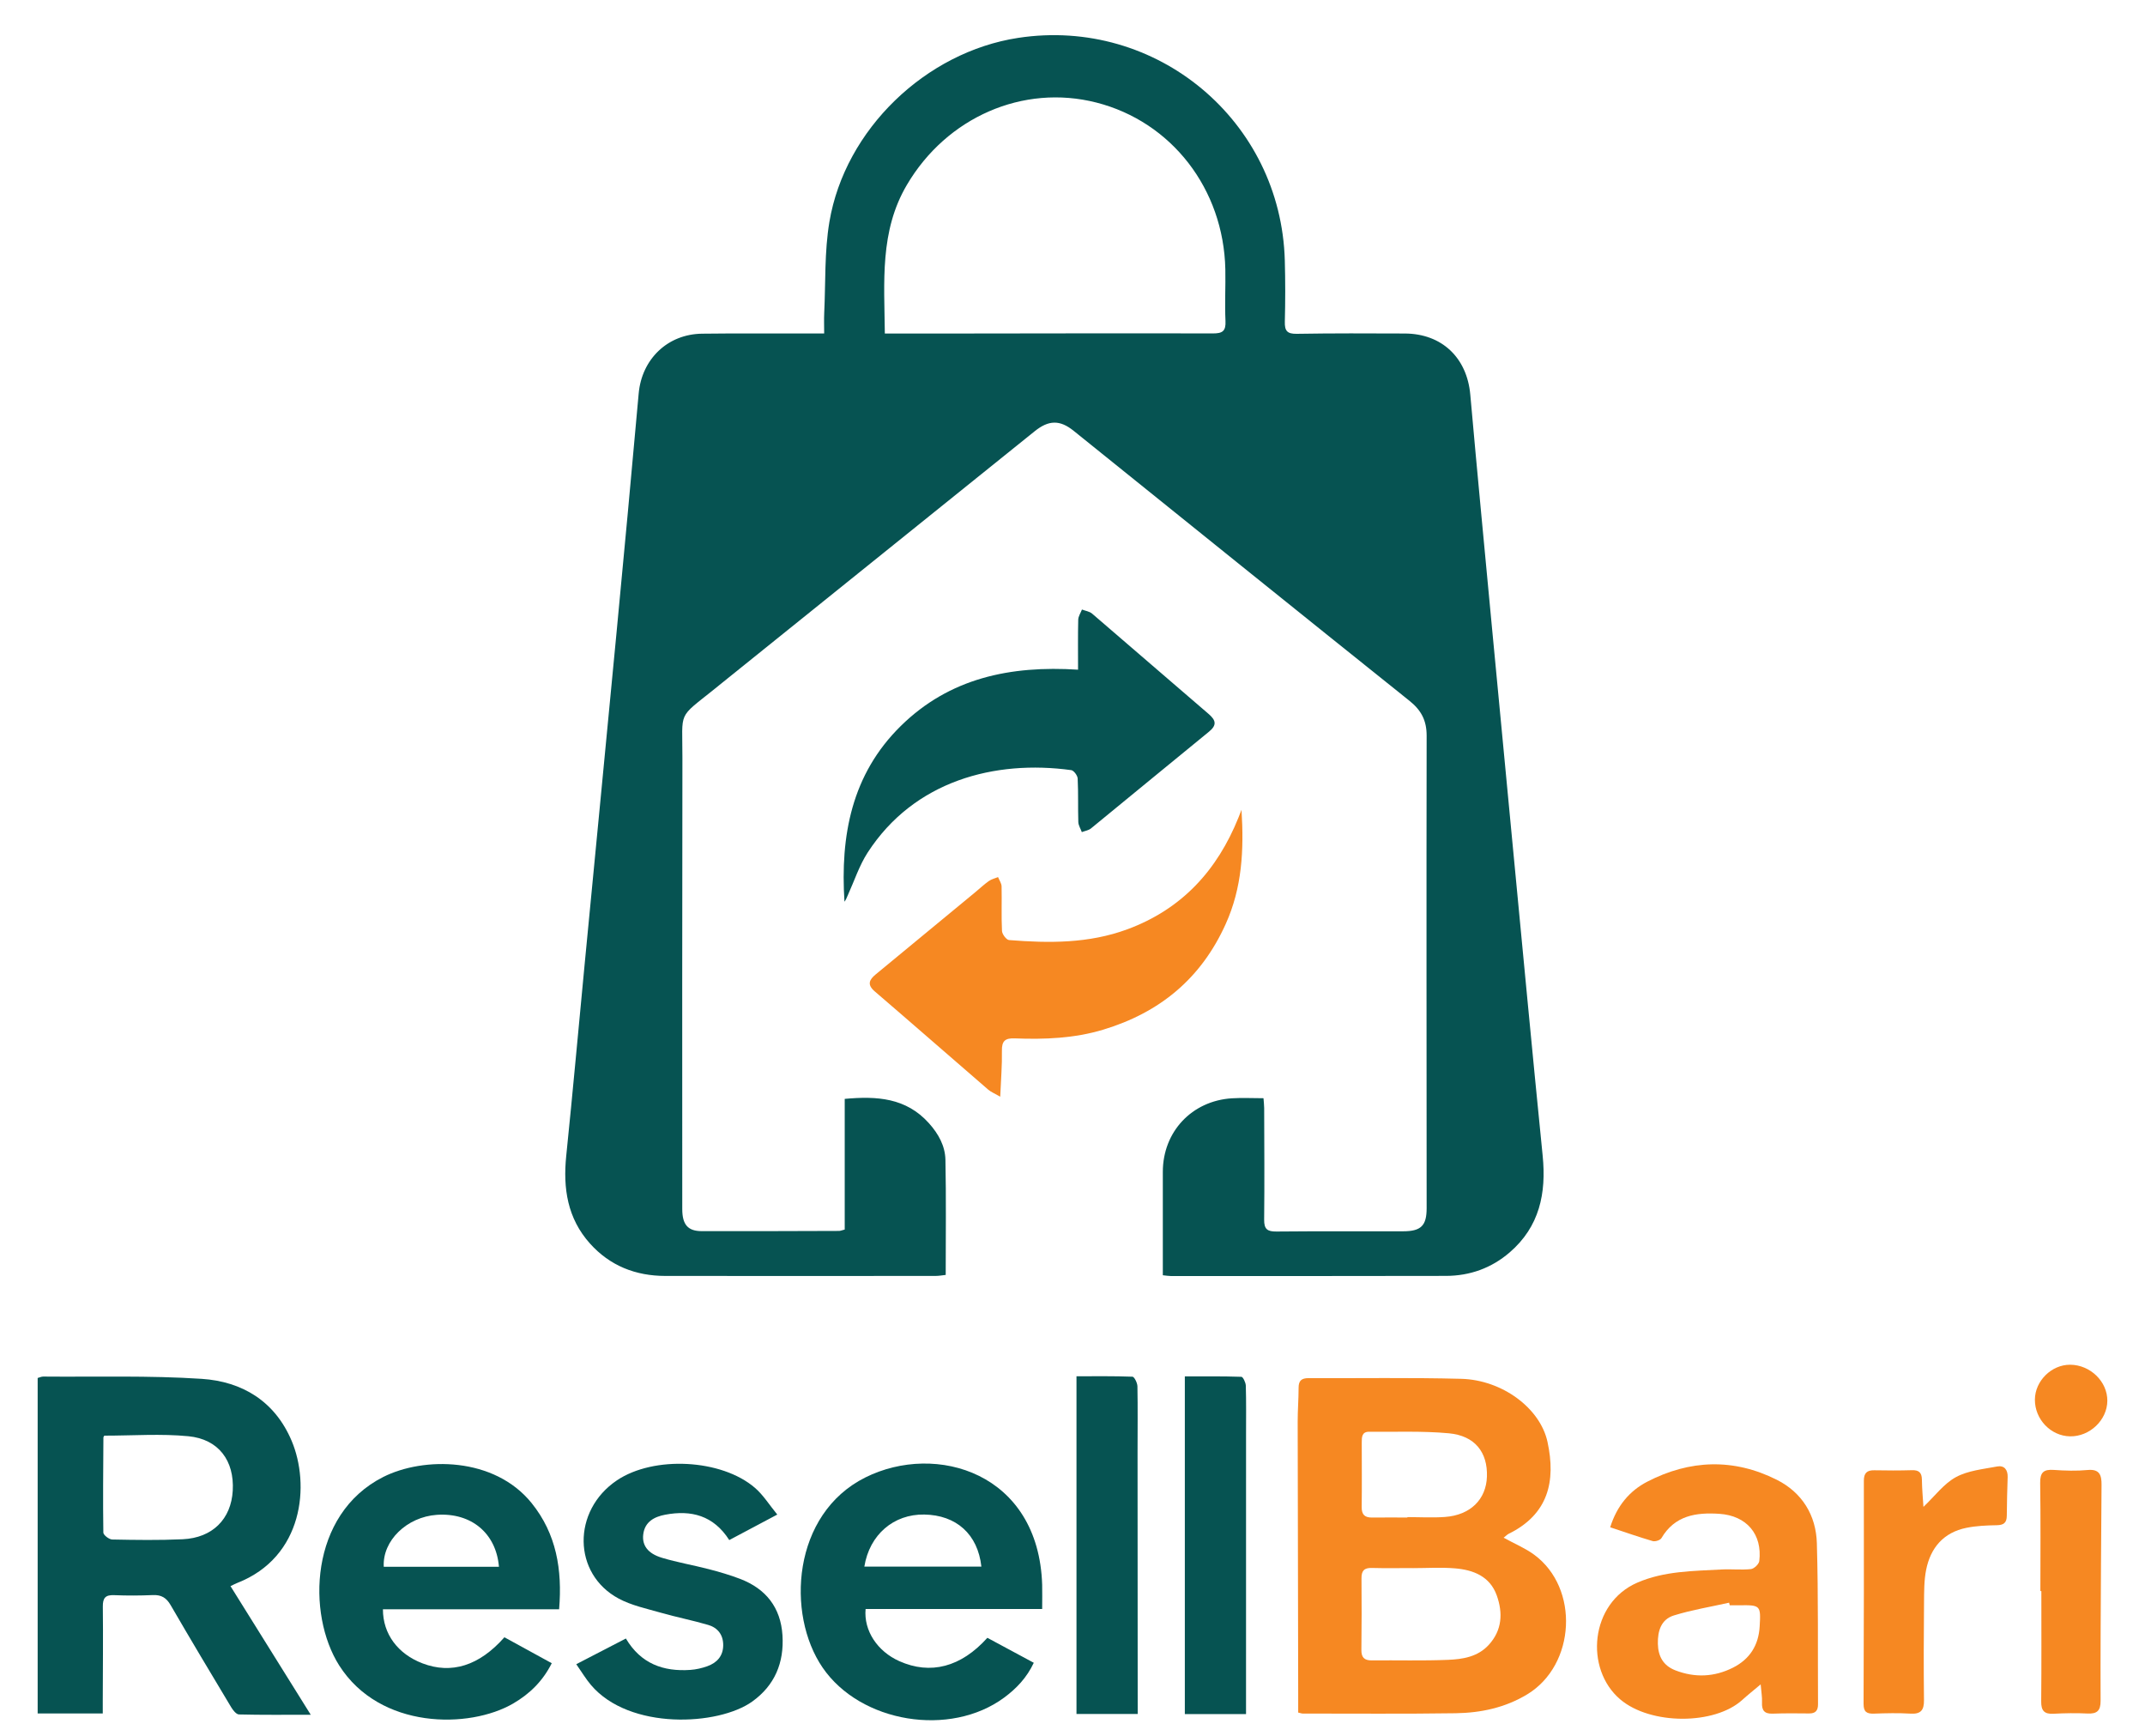
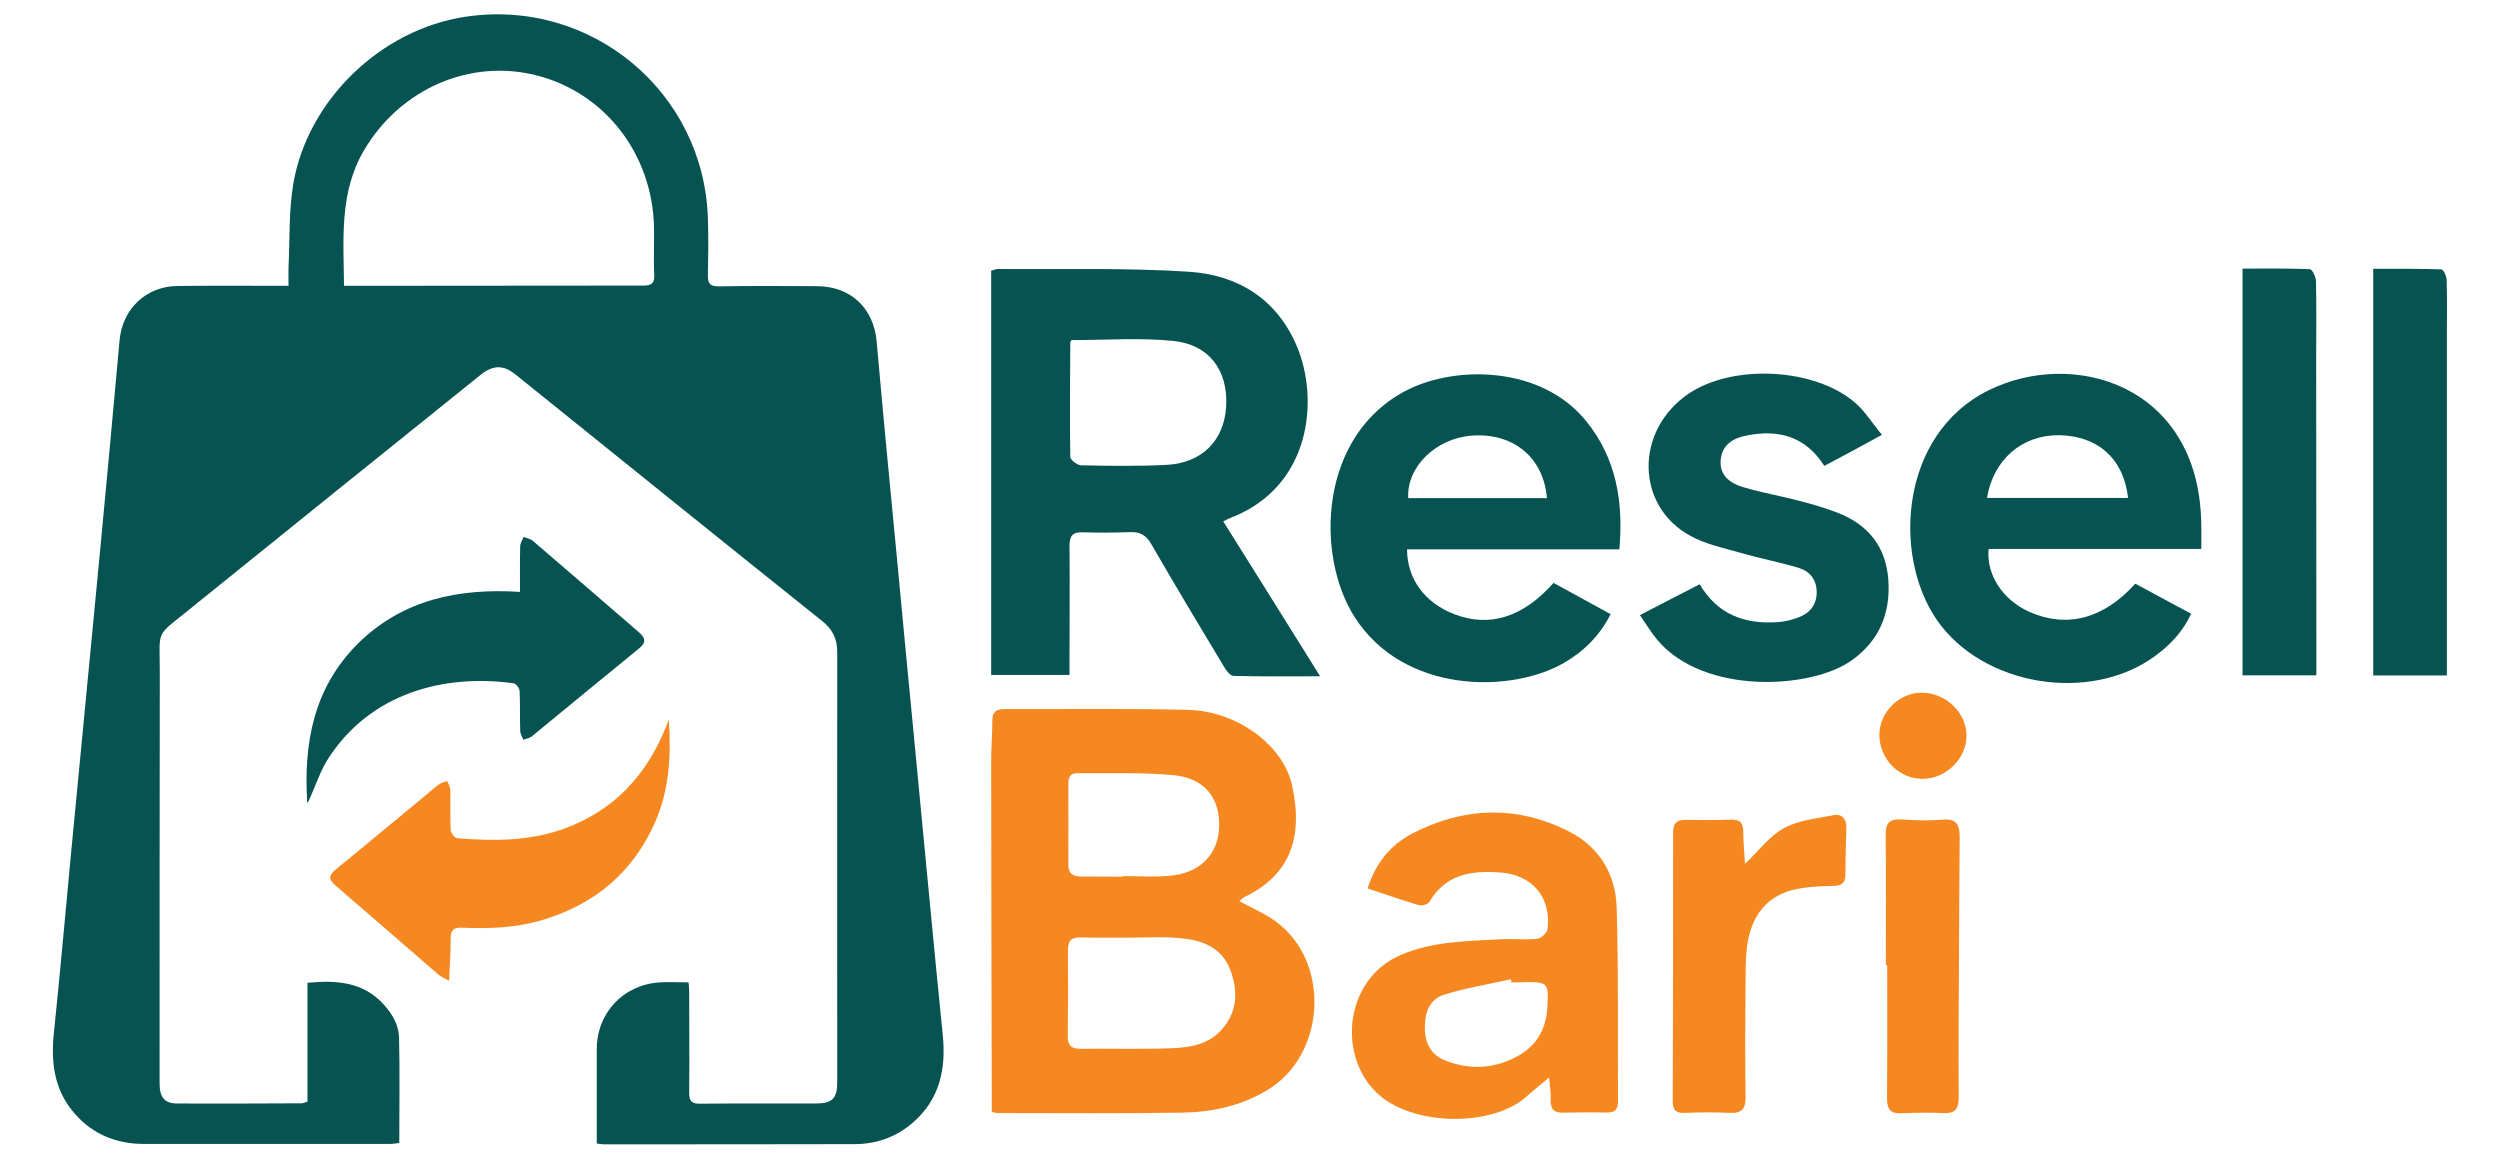
- <svg xmlns="http://www.w3.org/2000/svg" version="1.1" id="Layer_1" x="0px" y="0px" viewBox="0 0 1000 809.12" style="enable-background:new 0 0 1000 809.12;" xml:space="preserve">
+ <svg xmlns="http://www.w3.org/2000/svg" version="1.1" id="Layer_1" x="0px" y="0px" viewBox="0 0 1279.8 592.9" style="enable-background:new 0 0 1279.8 592.9;" xml:space="preserve">
  <style type="text/css">
	.st0{fill:#065352;}
	.st1{fill:#F68822;}
</style>
  <g>
-     <path class="st0" d="M393.81,573.13c0-20.32,0-40.51,0-60.91c15.02-1.37,28.61-0.53,39.25,11.33c4.48,4.99,7.57,10.61,7.7,17.09   c0.37,17.68,0.13,35.38,0.13,53.64c-1.6,0.17-3.15,0.46-4.7,0.47c-42,0.02-84,0.04-126.01,0c-13.83-0.01-25.81-4.71-35.12-15.09   c-10.51-11.71-12.64-25.73-11.08-40.91c3.08-29.95,5.76-59.93,8.64-89.9c4.94-51.4,9.94-102.79,14.83-154.19   c3.52-37.06,7-74.12,10.3-111.2c1.43-16.03,13.43-27.73,29.6-27.92c15.52-0.19,31.04-0.07,46.57-0.09c3.08,0,6.15,0,10.31,0   c0-3.52-0.12-6.52,0.02-9.52c0.68-14.19,0.07-28.61,2.42-42.53c7.27-43.1,44.93-79.17,87.99-85.74   c64.49-9.84,122.56,38.61,124.32,103.8c0.26,9.49,0.25,19,0.01,28.48c-0.11,4.22,1.02,5.73,5.52,5.66   c16.8-0.28,33.6-0.21,50.4-0.14c17.33,0.07,29.02,11.32,30.54,28.51c3.23,36.35,6.73,72.68,10.15,109.02   c3.13,33.24,6.3,66.48,9.49,99.72c4.66,48.67,9.22,97.35,14.1,146c1.76,17.55-1.47,33.09-15.39,45.08   c-8.49,7.31-18.52,10.91-29.68,10.94c-42.73,0.09-85.47,0.07-128.2,0.07c-1.06,0-2.12-0.2-3.81-0.37c0-3.24,0-6.28,0-9.32   c0-12.97-0.01-25.93,0-38.9c0.02-18.64,13.49-33.07,32.18-34.26c4.71-0.3,9.46-0.04,14.75-0.04c0.1,1.45,0.31,3.01,0.32,4.57   c0.04,17.35,0.18,34.7-0.01,52.04c-0.05,4.41,1.46,5.57,5.7,5.53c19.72-0.19,39.44-0.06,59.16-0.11   c8.29-0.02,10.9-2.64,10.89-10.77c-0.03-73.41-0.13-146.82,0-220.24c0.01-7.09-2.51-11.86-7.99-16.25   c-52.3-41.84-104.43-83.89-156.61-125.89c-6.41-5.16-11.63-5.02-18.15,0.24c-48.46,39.04-96.96,78.04-145.45,117.06   c-1.28,1.03-2.55,2.07-3.83,3.1c-17.38,14.01-14.89,9.7-14.93,32c-0.14,70.12-0.08,140.25-0.07,210.37   c0,7.23,2.57,10.29,9.02,10.31c21.36,0.06,42.72-0.04,64.09-0.1C391.73,573.78,392.25,573.53,393.81,573.13z M412.51,155.47   c9.56,0,18.82,0.01,28.08,0c41.63-0.04,83.26-0.15,124.89-0.05c4.47,0.01,6.06-1.1,5.84-5.78c-0.38-8.01,0.09-16.07-0.07-24.09   c-0.78-37.45-25.06-68.79-60.1-77.74c-34.25-8.75-69.83,6.89-88.36,38.37C410.04,107.81,412.28,131.39,412.51,155.47z" />
-     <path class="st1" d="M700.99,716.77c5.19,2.85,10.08,4.87,14.22,7.91c21.23,15.58,19.36,51.39-3.16,65.07   c-10.32,6.27-21.71,8.67-33.47,8.84c-23.73,0.35-47.48,0.14-71.21,0.15c-0.53,0-1.06-0.22-2.15-0.46c0-2.78,0.01-5.63,0-8.48   c-0.09-42.36-0.19-84.72-0.24-127.08c-0.01-5.29,0.43-10.58,0.43-15.88c0-3.32,1.43-4.46,4.64-4.45   c23.74,0.11,47.49-0.31,71.21,0.32c19.04,0.51,36.78,13.65,40.19,29.42c3.97,18.36,0.38,33.76-18.15,42.84   C702.68,715.29,702.18,715.84,700.99,716.77z M658.68,730.95c0-0.01,0-0.02,0-0.03c-6.38,0-12.76,0.13-19.14-0.05   c-3.56-0.1-4.84,1.31-4.81,4.82c0.11,11.12,0.07,22.24-0.05,33.36c-0.04,3.47,1.31,4.95,4.84,4.91   c11.85-0.13,23.71,0.23,35.54-0.26c6.89-0.28,13.9-1.39,19.01-6.99c6.25-6.84,6.63-14.85,3.73-23.01   c-3.17-8.91-10.89-11.92-19.44-12.64C671.84,730.51,665.24,730.95,658.68,730.95z M656.12,707.36c0-0.06,0-0.13,0-0.19   c5.84,0,11.7,0.35,17.51-0.07c11.85-0.85,19.23-8.16,19.58-18.82c0.37-11.32-5.62-19.06-17.75-20.18   c-12.3-1.14-24.76-0.59-37.15-0.72c-3.46-0.03-3.46,2.56-3.46,5.01c0,10.04,0.1,20.07-0.03,30.1c-0.04,3.56,1.47,4.93,4.88,4.88   C645.18,707.3,650.65,707.36,656.12,707.36z" />
-     <path class="st0" d="M144.87,799.3c-12.06,0-22.77,0.12-33.47-0.15c-1.26-0.03-2.8-1.98-3.64-3.39   c-9.49-15.8-18.95-31.61-28.2-47.55c-1.99-3.44-4.34-4.87-8.28-4.7c-6.01,0.26-12.05,0.29-18.07,0.04   c-4.08-0.17-5.32,1.31-5.27,5.36c0.17,14.61,0,29.22-0.03,43.83c0,1.81,0,3.62,0,5.95c-10.27,0-20.15,0-30.35,0   c0-52.22,0-104.2,0-156.37c0.87-0.23,1.73-0.67,2.59-0.66c24.64,0.22,49.34-0.55,73.89,1.06c18.83,1.24,34.08,10.37,41.91,28.86   c8.63,20.37,5.68,54.2-25.44,66.32c-0.84,0.33-1.63,0.77-3.05,1.44C119.76,759.05,131.95,778.59,144.87,799.3z M48.63,669.2   c-0.11,0.23-0.41,0.55-0.42,0.87c-0.09,14.77-0.25,29.55-0.03,44.32c0.02,1.14,2.67,3.19,4.13,3.22   c10.94,0.22,21.91,0.38,32.84-0.12c13.91-0.64,22.61-9.4,23.36-22.66c0.79-13.89-6.54-23.99-20.67-25.36   C75.04,668.22,62.03,669.2,48.63,669.2z" />
-     <path class="st0" d="M502.59,312.16c0-8.39-0.1-15.85,0.08-23.29c0.04-1.6,1.13-3.17,1.74-4.75c1.59,0.62,3.5,0.86,4.72,1.9   c18.15,15.54,36.17,31.23,54.32,46.77c3.41,2.92,3.97,5.18,0.18,8.27c-18.39,14.97-36.65,30.1-55.02,45.1   c-1.13,0.92-2.83,1.15-4.26,1.71c-0.57-1.57-1.59-3.13-1.64-4.72c-0.21-6.75,0.04-13.52-0.3-20.26c-0.07-1.4-1.8-3.74-3-3.91   c-35.58-4.88-73.2,4.92-94.91,38.43c-3.91,6.05-6.2,13.15-9.21,19.78c-0.48,1.05-0.84,2.16-1.6,3.12   c-1.97-30.75,3.3-59.31,26.23-81.88C442.59,316.1,470.97,310.13,502.59,312.16z" />
-     <path class="st1" d="M578.79,377.48c1.19,18.98,0.23,36.32-7.31,53.1c-11.48,25.55-30.78,41.42-57.2,49.39   c-13.47,4.06-27.3,4.59-41.19,4.05c-4.55-0.18-6.09,1.24-6,5.83c0.13,6.65-0.45,13.31-0.78,21.35c-2.74-1.58-4.37-2.21-5.61-3.29   c-17.65-15.25-35.21-30.62-52.91-45.81c-3.69-3.17-2.52-5.44,0.48-7.92c15.48-12.76,30.95-25.53,46.41-38.3   c2.11-1.74,4.1-3.64,6.33-5.21c1.24-0.88,2.84-1.23,4.28-1.83c0.57,1.44,1.61,2.87,1.65,4.32c0.16,6.93-0.15,13.88,0.19,20.79   c0.08,1.52,2.04,4.14,3.3,4.24c18.62,1.48,37.1,1.63,55.09-5c25.48-9.4,41.96-27.49,51.9-52.2   C577.75,380.17,578.07,379.33,578.79,377.48z" />
-     <path class="st0" d="M178.52,750.14c-0.01,11.53,6.96,20.8,18.42,25.19c13.5,5.17,26.47,1.16,38.22-12.15   c7.15,3.92,14.43,7.91,22.07,12.09c-4.21,8.39-10.36,14.35-18.01,18.8c-20.4,11.86-62.07,12.14-81.08-17.75   c-15.18-23.88-13.92-70.43,20.49-87.84c18.74-9.48,51.79-9.47,69.23,12.17c11.54,14.33,14.33,30.98,12.8,49.49   C233.02,750.14,205.76,750.14,178.52,750.14z M232.61,730.31c-1.31-15.72-13.02-25.3-28.96-24.2   c-13.95,0.96-25.42,12.06-24.74,24.2C196.78,730.31,214.68,730.31,232.61,730.31z" />
-     <path class="st0" d="M485.86,749.99c-28.06,0-55.22,0-82.32,0c-0.92,10.11,5.5,19.76,15.74,24.33c14.49,6.46,28.74,2.8,41.03-10.89   c7.01,3.77,14.15,7.61,21.64,11.64c-3.27,6.96-8.08,11.99-13.81,16.23c-25.16,18.59-66.96,11.8-84.63-13.97   c-17.1-24.94-14.18-71.66,19.94-88.66c32.96-16.42,80.78-2.21,82.41,50.06C485.95,742.15,485.86,745.59,485.86,749.99z    M402.96,730.24c18.45,0,36.47,0,54.56,0c-1.66-15.11-11.7-24.03-26.63-24.27C416.68,705.74,405.38,715.28,402.96,730.24z" />
-     <path class="st1" d="M750.67,711.91c3.14-9.98,9-16.96,17.28-21.25c19.84-10.27,40.26-11,60.37-0.9   c11.84,5.95,18.33,16.53,18.7,29.57c0.72,24.99,0.39,50.01,0.54,75.02c0.02,2.94-1.1,4.38-4.18,4.34   c-5.66-0.07-11.32-0.11-16.97,0.09c-3.88,0.14-5.14-1.57-4.96-5.24c0.12-2.44-0.34-4.9-0.63-8.41c-3.45,2.92-6.1,5.01-8.59,7.27   c-12.86,11.69-42.71,11.75-56.87-0.26c-16.74-14.2-14.1-44.89,7.99-54.44c12.55-5.43,25.97-5.38,39.25-6.12   c4.55-0.25,9.16,0.3,13.67-0.18c1.47-0.16,3.73-2.3,3.91-3.74c1.51-12.54-5.97-21.18-18.56-22.02   c-10.93-0.73-20.83,0.74-27.07,11.34c-0.57,0.96-2.91,1.7-4.08,1.36C764.02,716.46,757.68,714.22,750.67,711.91z M806.41,748.28   c-0.1-0.41-0.2-0.82-0.3-1.22c-8.61,1.93-17.37,3.35-25.76,5.95c-5.91,1.83-7.58,7.17-7.45,13.22c0.13,5.99,2.64,10.21,8.12,12.35   c9.11,3.54,18.21,3.16,26.94-1.26c7.77-3.93,11.89-10.39,12.4-19.17c0.57-9.82,0.41-10.04-9.58-9.88   C809.32,748.3,807.87,748.28,806.41,748.28z" />
-     <path class="st0" d="M339.98,717.87c-7.37-11.55-17.83-14.1-29.88-11.82c-4.98,0.94-9.5,3.24-10.22,9.17   c-0.62,5.11,2.12,8.93,8.73,10.91c7.14,2.15,14.55,3.41,21.78,5.29c4.93,1.28,9.86,2.71,14.62,4.53   c12.04,4.6,18.96,13.34,19.78,26.33c0.8,12.71-3.56,23.32-14.11,30.87c-15.75,11.26-57.15,13.47-75.15-7.7   c-2.43-2.85-4.35-6.13-6.87-9.72c8.11-4.2,15.48-8.01,23.13-11.97c6.98,11.78,17.5,15.49,30.04,14.63   c2.69-0.18,5.43-0.82,7.97-1.73c4.47-1.62,7.34-4.76,7.36-9.8c0.02-4.82-2.55-8.12-6.95-9.42c-7.33-2.16-14.86-3.62-22.21-5.73   c-6.63-1.9-13.61-3.36-19.6-6.58c-21.49-11.55-21.73-41-0.79-55.1c17.14-11.53,48.8-9.98,64.41,3.55c3.82,3.31,6.6,7.83,10.35,12.4   C354.19,710.33,347.31,713.98,339.98,717.87z" />
-     <path class="st0" d="M580.9,798.99c-10.01,0-19.08,0-28.53,0c0-52.35,0-104.45,0-157.41c8.69,0,17.53-0.11,26.37,0.19   c0.76,0.03,2.02,2.68,2.06,4.14c0.22,7.47,0.11,14.96,0.11,22.43c0,41.23-0.01,82.45-0.01,123.68   C580.9,794.19,580.9,796.35,580.9,798.99z" />
-     <path class="st0" d="M530.4,798.92c-10.08,0-19.12,0-28.54,0c0-52.41,0-104.5,0-157.4c8.74,0,17.43-0.13,26.1,0.2   c0.86,0.03,2.28,2.9,2.31,4.47c0.19,10.21,0.06,20.43,0.06,30.64c0.01,37.22,0.04,74.43,0.06,111.65   C530.4,791.75,530.4,795,530.4,798.92z" />
-     <path class="st1" d="M896.71,702.4c5.35-5.08,9.52-10.81,15.14-13.87c5.65-3.07,12.7-3.72,19.22-4.96c3.28-0.62,5,1.49,4.9,4.92   c-0.18,6.01-0.37,12.03-0.4,18.04c-0.02,3.28-1.45,4.37-4.69,4.42c-4.71,0.08-9.5,0.28-14.1,1.21   c-10.67,2.15-16.77,9.27-18.82,19.62c-0.98,4.95-0.93,10.15-0.98,15.24c-0.13,15.14-0.2,30.29-0.02,45.44   c0.06,4.7-1.45,6.61-6.32,6.31c-5.64-0.34-11.31-0.2-16.96,0c-3.39,0.12-4.9-0.79-4.88-4.55c0.15-34.67,0.17-69.34,0.13-104.01   c0-3.54,1.41-4.94,4.88-4.87c5.84,0.11,11.68,0.14,17.52-0.04c3.25-0.1,4.62,1.09,4.66,4.4   C896.04,693.98,896.45,698.25,896.71,702.4z" />
-     <path class="st1" d="M951.23,741.65c0-16.79,0.16-33.58-0.1-50.37c-0.08-4.91,1.58-6.45,6.32-6.11c5.27,0.37,10.62,0.54,15.86,0.04   c5.63-0.53,6.46,2.55,6.43,6.87c-0.09,12.59-0.2,25.18-0.26,37.77c-0.1,20.99-0.28,41.98-0.18,62.97c0.02,4.61-1.66,6.12-6.11,5.9   c-5.28-0.26-10.59-0.17-15.87,0.11c-4.3,0.23-5.75-1.46-5.71-5.71c0.16-17.16,0.07-34.32,0.07-51.47   C951.53,741.65,951.38,741.65,951.23,741.65z" />
-     <path class="st1" d="M965.12,636.14c9.37,0.06,17.37,7.82,17.32,16.8c-0.05,9-8.21,16.76-17.42,16.58   c-8.97-0.18-16.38-7.93-16.35-17.08C948.7,643.71,956.4,636.09,965.12,636.14z" />
+     <path class="st0" d="M157.4,564c0-20.3,0-40.5,0-60.9c15-1.4,28.6-0.5,39.2,11.3c4.5,5,7.6,10.6,7.7,17.1   c0.4,17.7,0.1,35.4,0.1,53.6c-1.6,0.2-3.1,0.5-4.7,0.5c-42,0-84,0-126,0c-13.8,0-25.8-4.7-35.1-15.1   c-10.5-11.7-12.6-25.7-11.1-40.9c3.1-30,5.8-59.9,8.6-89.9c4.9-51.4,9.9-102.8,14.8-154.2c3.5-37.1,7-74.1,10.3-111.2   c1.4-16,13.4-27.7,29.6-27.9c15.5-0.2,31-0.1,46.6-0.1c3.1,0,6.1,0,10.3,0c0-3.5-0.1-6.5,0-9.5c0.7-14.2,0.1-28.6,2.4-42.5   c7.3-43.1,44.9-79.2,88-85.7c64.5-9.8,122.6,38.6,124.3,103.8c0.3,9.5,0.2,19,0,28.5c-0.1,4.2,1,5.7,5.5,5.7   c16.8-0.3,33.6-0.2,50.4-0.1c17.3,0.1,29,11.3,30.5,28.5c3.2,36.3,6.7,72.7,10.2,109c3.1,33.2,6.3,66.5,9.5,99.7   c4.7,48.7,9.2,97.4,14.1,146c1.8,17.5-1.5,33.1-15.4,45.1c-8.5,7.3-18.5,10.9-29.7,10.9c-42.7,0.1-85.5,0.1-128.2,0.1   c-1.1,0-2.1-0.2-3.8-0.4c0-3.2,0-6.3,0-9.3c0-13,0-25.9,0-38.9c0-18.6,13.5-33.1,32.2-34.3c4.7-0.3,9.5,0,14.8,0   c0.1,1.4,0.3,3,0.3,4.6c0,17.3,0.2,34.7,0,52c0,4.4,1.5,5.6,5.7,5.5c19.7-0.2,39.4-0.1,59.2-0.1c8.3,0,10.9-2.6,10.9-10.8   c0-73.4-0.1-146.8,0-220.2c0-7.1-2.5-11.9-8-16.2c-52.3-41.8-104.4-83.9-156.6-125.9c-6.4-5.2-11.6-5-18.1,0.2   c-48.5,39-97,78-145.4,117.1c-1.3,1-2.5,2.1-3.8,3.1c-17.4,14-14.9,9.7-14.9,32c-0.1,70.1-0.1,140.2-0.1,210.4   c0,7.2,2.6,10.3,9,10.3c21.4,0.1,42.7,0,64.1-0.1C155.3,564.7,155.8,564.4,157.4,564z M176.1,146.3c9.6,0,18.8,0,28.1,0   c41.6,0,83.3-0.1,124.9-0.1c4.5,0,6.1-1.1,5.8-5.8c-0.4-8,0.1-16.1-0.1-24.1c-0.8-37.4-25.1-68.8-60.1-77.7   c-34.2-8.7-69.8,6.9-88.4,38.4C173.6,98.7,175.9,122.3,176.1,146.3z" />
+     <path class="st0" d="M266.2,303c0-8.4-0.1-15.9,0.1-23.3c0-1.6,1.1-3.2,1.7-4.8c1.6,0.6,3.5,0.9,4.7,1.9   c18.1,15.5,36.2,31.2,54.3,46.8c3.4,2.9,4,5.2,0.2,8.3c-18.4,15-36.7,30.1-55,45.1c-1.1,0.9-2.8,1.1-4.3,1.7   c-0.6-1.6-1.6-3.1-1.6-4.7c-0.2-6.8,0-13.5-0.3-20.3c-0.1-1.4-1.8-3.7-3-3.9c-35.6-4.9-73.2,4.9-94.9,38.4   c-3.9,6-6.2,13.1-9.2,19.8c-0.5,1-0.8,2.2-1.6,3.1c-2-30.8,3.3-59.3,26.2-81.9C206.2,307,234.6,301,266.2,303z" />
+     <path class="st1" d="M342.4,368.4c1.2,19,0.2,36.3-7.3,53.1c-11.5,25.5-30.8,41.4-57.2,49.4c-13.5,4.1-27.3,4.6-41.2,4   c-4.5-0.2-6.1,1.2-6,5.8c0.1,6.6-0.5,13.3-0.8,21.4c-2.7-1.6-4.4-2.2-5.6-3.3c-17.6-15.2-35.2-30.6-52.9-45.8   c-3.7-3.2-2.5-5.4,0.5-7.9c15.5-12.8,31-25.5,46.4-38.3c2.1-1.7,4.1-3.6,6.3-5.2c1.2-0.9,2.8-1.2,4.3-1.8c0.6,1.4,1.6,2.9,1.6,4.3   c0.2,6.9-0.1,13.9,0.2,20.8c0.1,1.5,2,4.1,3.3,4.2c18.6,1.5,37.1,1.6,55.1-5c25.5-9.4,42-27.5,51.9-52.2   C341.3,371,341.7,370.2,342.4,368.4z" />
+     <g>
+       <path class="st0" d="M675.8,346.2c-16,0-30.1,0.2-44.3-0.2c-1.7,0-3.7-2.6-4.8-4.5c-12.6-20.9-25.1-41.8-37.3-62.9    c-2.6-4.6-5.7-6.4-11-6.2c-8,0.3-15.9,0.4-23.9,0.1c-5.4-0.2-7,1.7-7,7.1c0.2,19.3,0,38.7,0,58c0,2.4,0,4.8,0,7.9    c-13.6,0-26.7,0-40.1,0c0-69.1,0-137.8,0-206.9c1.2-0.3,2.3-0.9,3.4-0.9c32.6,0.3,65.3-0.7,97.7,1.4c24.9,1.6,45.1,13.7,55.4,38.2    c11.4,26.9,7.5,71.7-33.7,87.7c-1.1,0.4-2.2,1-4,1.9C642.6,293,658.7,318.8,675.8,346.2z M548.5,174.1c-0.1,0.3-0.5,0.7-0.6,1.2    c-0.1,19.5-0.3,39.1,0,58.6c0,1.5,3.5,4.2,5.5,4.3c14.5,0.3,29,0.5,43.4-0.2c18.4-0.8,29.9-12.4,30.9-30    c1-18.4-8.7-31.7-27.3-33.5C583.4,172.8,566.2,174.1,548.5,174.1z" />
+       <path class="st0" d="M720.3,281.2c0,15.3,9.2,27.5,24.4,33.3c17.9,6.8,35,1.5,50.6-16.1c9.5,5.2,19.1,10.5,29.2,16    c-5.6,11.1-13.7,19-23.8,24.9c-27,15.7-82.1,16.1-107.3-23.5c-20.1-31.6-18.4-93.2,27.1-116.2c24.8-12.5,68.5-12.5,91.6,16.1    c15.3,19,19,41,16.9,65.5C792.4,281.2,756.3,281.2,720.3,281.2z M791.9,255c-1.7-20.8-17.2-33.5-38.3-32    c-18.5,1.3-33.6,16-32.7,32C744.5,255,768.1,255,791.9,255z" />
+       <path class="st0" d="M1126.9,281c-37.1,0-73,0-108.9,0c-1.2,13.4,7.3,26.1,20.8,32.2c19.2,8.5,38,3.7,54.3-14.4    c9.3,5,18.7,10.1,28.6,15.4c-4.3,9.2-10.7,15.9-18.3,21.5c-33.3,24.6-88.6,15.6-112-18.5c-22.6-33-18.8-94.8,26.4-117.3    c43.6-21.7,106.9-2.9,109,66.2C1127,270.6,1126.9,275.2,1126.9,281z M1017.2,254.9c24.4,0,48.2,0,72.2,0    c-2.2-20-15.5-31.8-35.2-32.1C1035.4,222.5,1020.4,235.1,1017.2,254.9z" />
+       <path class="st0" d="M933.9,238.5c-9.7-15.3-23.6-18.7-39.5-15.6c-6.6,1.2-12.6,4.3-13.5,12.1c-0.8,6.8,2.8,11.8,11.5,14.4    c9.4,2.8,19.2,4.5,28.8,7c6.5,1.7,13,3.6,19.3,6c15.9,6.1,25.1,17.6,26.2,34.8c1.1,16.8-4.7,30.8-18.7,40.8    c-20.8,14.9-75.6,17.8-99.4-10.2c-3.2-3.8-5.8-8.1-9.1-12.9c10.7-5.6,20.5-10.6,30.6-15.8c9.2,15.6,23.2,20.5,39.7,19.4    c3.6-0.2,7.2-1.1,10.5-2.3c5.9-2.1,9.7-6.3,9.7-13c0-6.4-3.4-10.7-9.2-12.5c-9.7-2.9-19.7-4.8-29.4-7.6c-8.8-2.5-18-4.4-25.9-8.7    c-28.4-15.3-28.7-54.2-1-72.9c22.7-15.3,64.6-13.2,85.2,4.7c5.1,4.4,8.7,10.4,13.7,16.4C952.7,228.5,943.6,233.4,933.9,238.5z" />
+       <path class="st0" d="M1252.6,345.8c-13.2,0-25.2,0-37.7,0c0-69.3,0-138.2,0-208.2c11.5,0,23.2-0.1,34.9,0.3c1,0,2.7,3.5,2.7,5.5    c0.3,9.9,0.1,19.8,0.1,29.7c0,54.5,0,109.1,0,163.6C1252.6,339.5,1252.6,342.3,1252.6,345.8z" />
+       <path class="st0" d="M1185.8,345.7c-13.3,0-25.3,0-37.8,0c0-69.3,0-138.2,0-208.2c11.6,0,23.1-0.2,34.5,0.3c1.1,0,3,3.8,3.1,5.9    c0.3,13.5,0.1,27,0.1,40.5c0,49.2,0.1,98.5,0.1,147.7C1185.8,336.2,1185.8,340.5,1185.8,345.7z" />
+     </g>
+     <g>
+       <path class="st1" d="M893.3,442.2c7.1-6.7,12.6-14.3,20-18.3c7.5-4.1,16.8-4.9,25.4-6.6c4.3-0.8,6.6,2,6.5,6.5    c-0.2,8-0.5,15.9-0.5,23.9c0,4.3-1.9,5.8-6.2,5.8c-6.2,0.1-12.6,0.4-18.7,1.6c-14.1,2.8-22.2,12.3-24.9,26    c-1.3,6.5-1.2,13.4-1.3,20.2c-0.2,20-0.3,40.1,0,60.1c0.1,6.2-1.9,8.7-8.4,8.3c-7.5-0.4-15-0.3-22.4,0c-4.5,0.2-6.5-1-6.5-6    c0.2-45.9,0.2-91.7,0.2-137.6c0-4.7,1.9-6.5,6.5-6.4c7.7,0.1,15.5,0.2,23.2-0.1c4.3-0.1,6.1,1.4,6.2,5.8    C892.4,431.1,893,436.8,893.3,442.2z" />
+       <path class="st1" d="M965.4,494.2c0-22.2,0.2-44.4-0.1-66.6c-0.1-6.5,2.1-8.5,8.4-8.1c7,0.5,14,0.7,21,0.1    c7.4-0.7,8.5,3.4,8.5,9.1c-0.1,16.7-0.3,33.3-0.3,50c-0.1,27.8-0.4,55.5-0.2,83.3c0,6.1-2.2,8.1-8.1,7.8c-7-0.3-14-0.2-21,0.1    c-5.7,0.3-7.6-1.9-7.6-7.6c0.2-22.7,0.1-45.4,0.1-68.1C965.8,494.2,965.6,494.2,965.4,494.2z" />
+       <path class="st1" d="M634.4,461.3c6.9,3.8,13.3,6.4,18.8,10.5c28.1,20.6,25.6,68-4.2,86.1c-13.7,8.3-28.7,11.5-44.3,11.7    c-31.4,0.5-62.8,0.2-94.2,0.2c-0.7,0-1.4-0.3-2.8-0.6c0-3.7,0-7.4,0-11.2c-0.1-56-0.3-112.1-0.3-168.1c0-7,0.6-14,0.6-21    c0-4.4,1.9-5.9,6.1-5.9c31.4,0.1,62.8-0.4,94.2,0.4c25.2,0.7,48.7,18.1,53.2,38.9c5.3,24.3,0.5,44.7-24,56.7    C636.6,459.3,636,460,634.4,461.3z M578.4,480C578.4,480,578.4,480,578.4,480c-8.4,0-16.9,0.1-25.3-0.1c-4.7-0.1-6.4,1.7-6.4,6.4    c0.1,14.7,0.1,29.4-0.1,44.1c-0.1,4.6,1.7,6.5,6.4,6.5c15.7-0.2,31.4,0.3,47-0.3c9.1-0.4,18.4-1.8,25.1-9.2    c8.3-9,8.8-19.6,4.9-30.4c-4.2-11.8-14.4-15.8-25.7-16.7C595.8,479.4,587.1,480,578.4,480z M575,448.8c0-0.1,0-0.2,0-0.3    c7.7,0,15.5,0.5,23.2-0.1c15.7-1.1,25.4-10.8,25.9-24.9c0.5-15-7.4-25.2-23.5-26.7c-16.3-1.5-32.8-0.8-49.1-1    c-4.6,0-4.6,3.4-4.6,6.6c0,13.3,0.1,26.6,0,39.8c-0.1,4.7,1.9,6.5,6.5,6.5C560.6,448.7,567.8,448.8,575,448.8z" />
+       <path class="st1" d="M700.1,454.8c4.2-13.2,11.9-22.4,22.9-28.1c26.2-13.6,53.3-14.6,79.9-1.2c15.7,7.9,24.2,21.9,24.7,39.1    c1,33.1,0.5,66.2,0.7,99.2c0,3.9-1.5,5.8-5.5,5.7c-7.5-0.1-15-0.1-22.4,0.1c-5.1,0.2-6.8-2.1-6.6-6.9c0.2-3.2-0.4-6.5-0.8-11.1    c-4.6,3.9-8.1,6.6-11.4,9.6c-17,15.5-56.5,15.5-75.2-0.3c-22.1-18.8-18.7-59.4,10.6-72c16.6-7.2,34.4-7.1,51.9-8.1    c6-0.3,12.1,0.4,18.1-0.2c1.9-0.2,4.9-3,5.2-4.9c2-16.6-7.9-28-24.6-29.1c-14.5-1-27.6,1-35.8,15c-0.8,1.3-3.8,2.2-5.4,1.8    C717.8,460.8,709.4,457.9,700.1,454.8z M773.8,502.9c-0.1-0.5-0.3-1.1-0.4-1.6c-11.4,2.6-23,4.4-34.1,7.9    c-7.8,2.4-10,9.5-9.9,17.5c0.2,7.9,3.5,13.5,10.7,16.3c12.1,4.7,24.1,4.2,35.6-1.7c10.3-5.2,15.7-13.7,16.4-25.4    c0.8-13,0.5-13.3-12.7-13.1C777.7,503,775.8,502.9,773.8,502.9z" />
+       <path class="st1" d="M983.8,354.6c12.4,0.1,23,10.3,22.9,22.2c-0.1,11.9-10.9,22.2-23,21.9c-11.9-0.2-21.7-10.5-21.6-22.6    C962.1,364.6,972.3,354.5,983.8,354.6z" />
+     </g>
  </g>
</svg>
